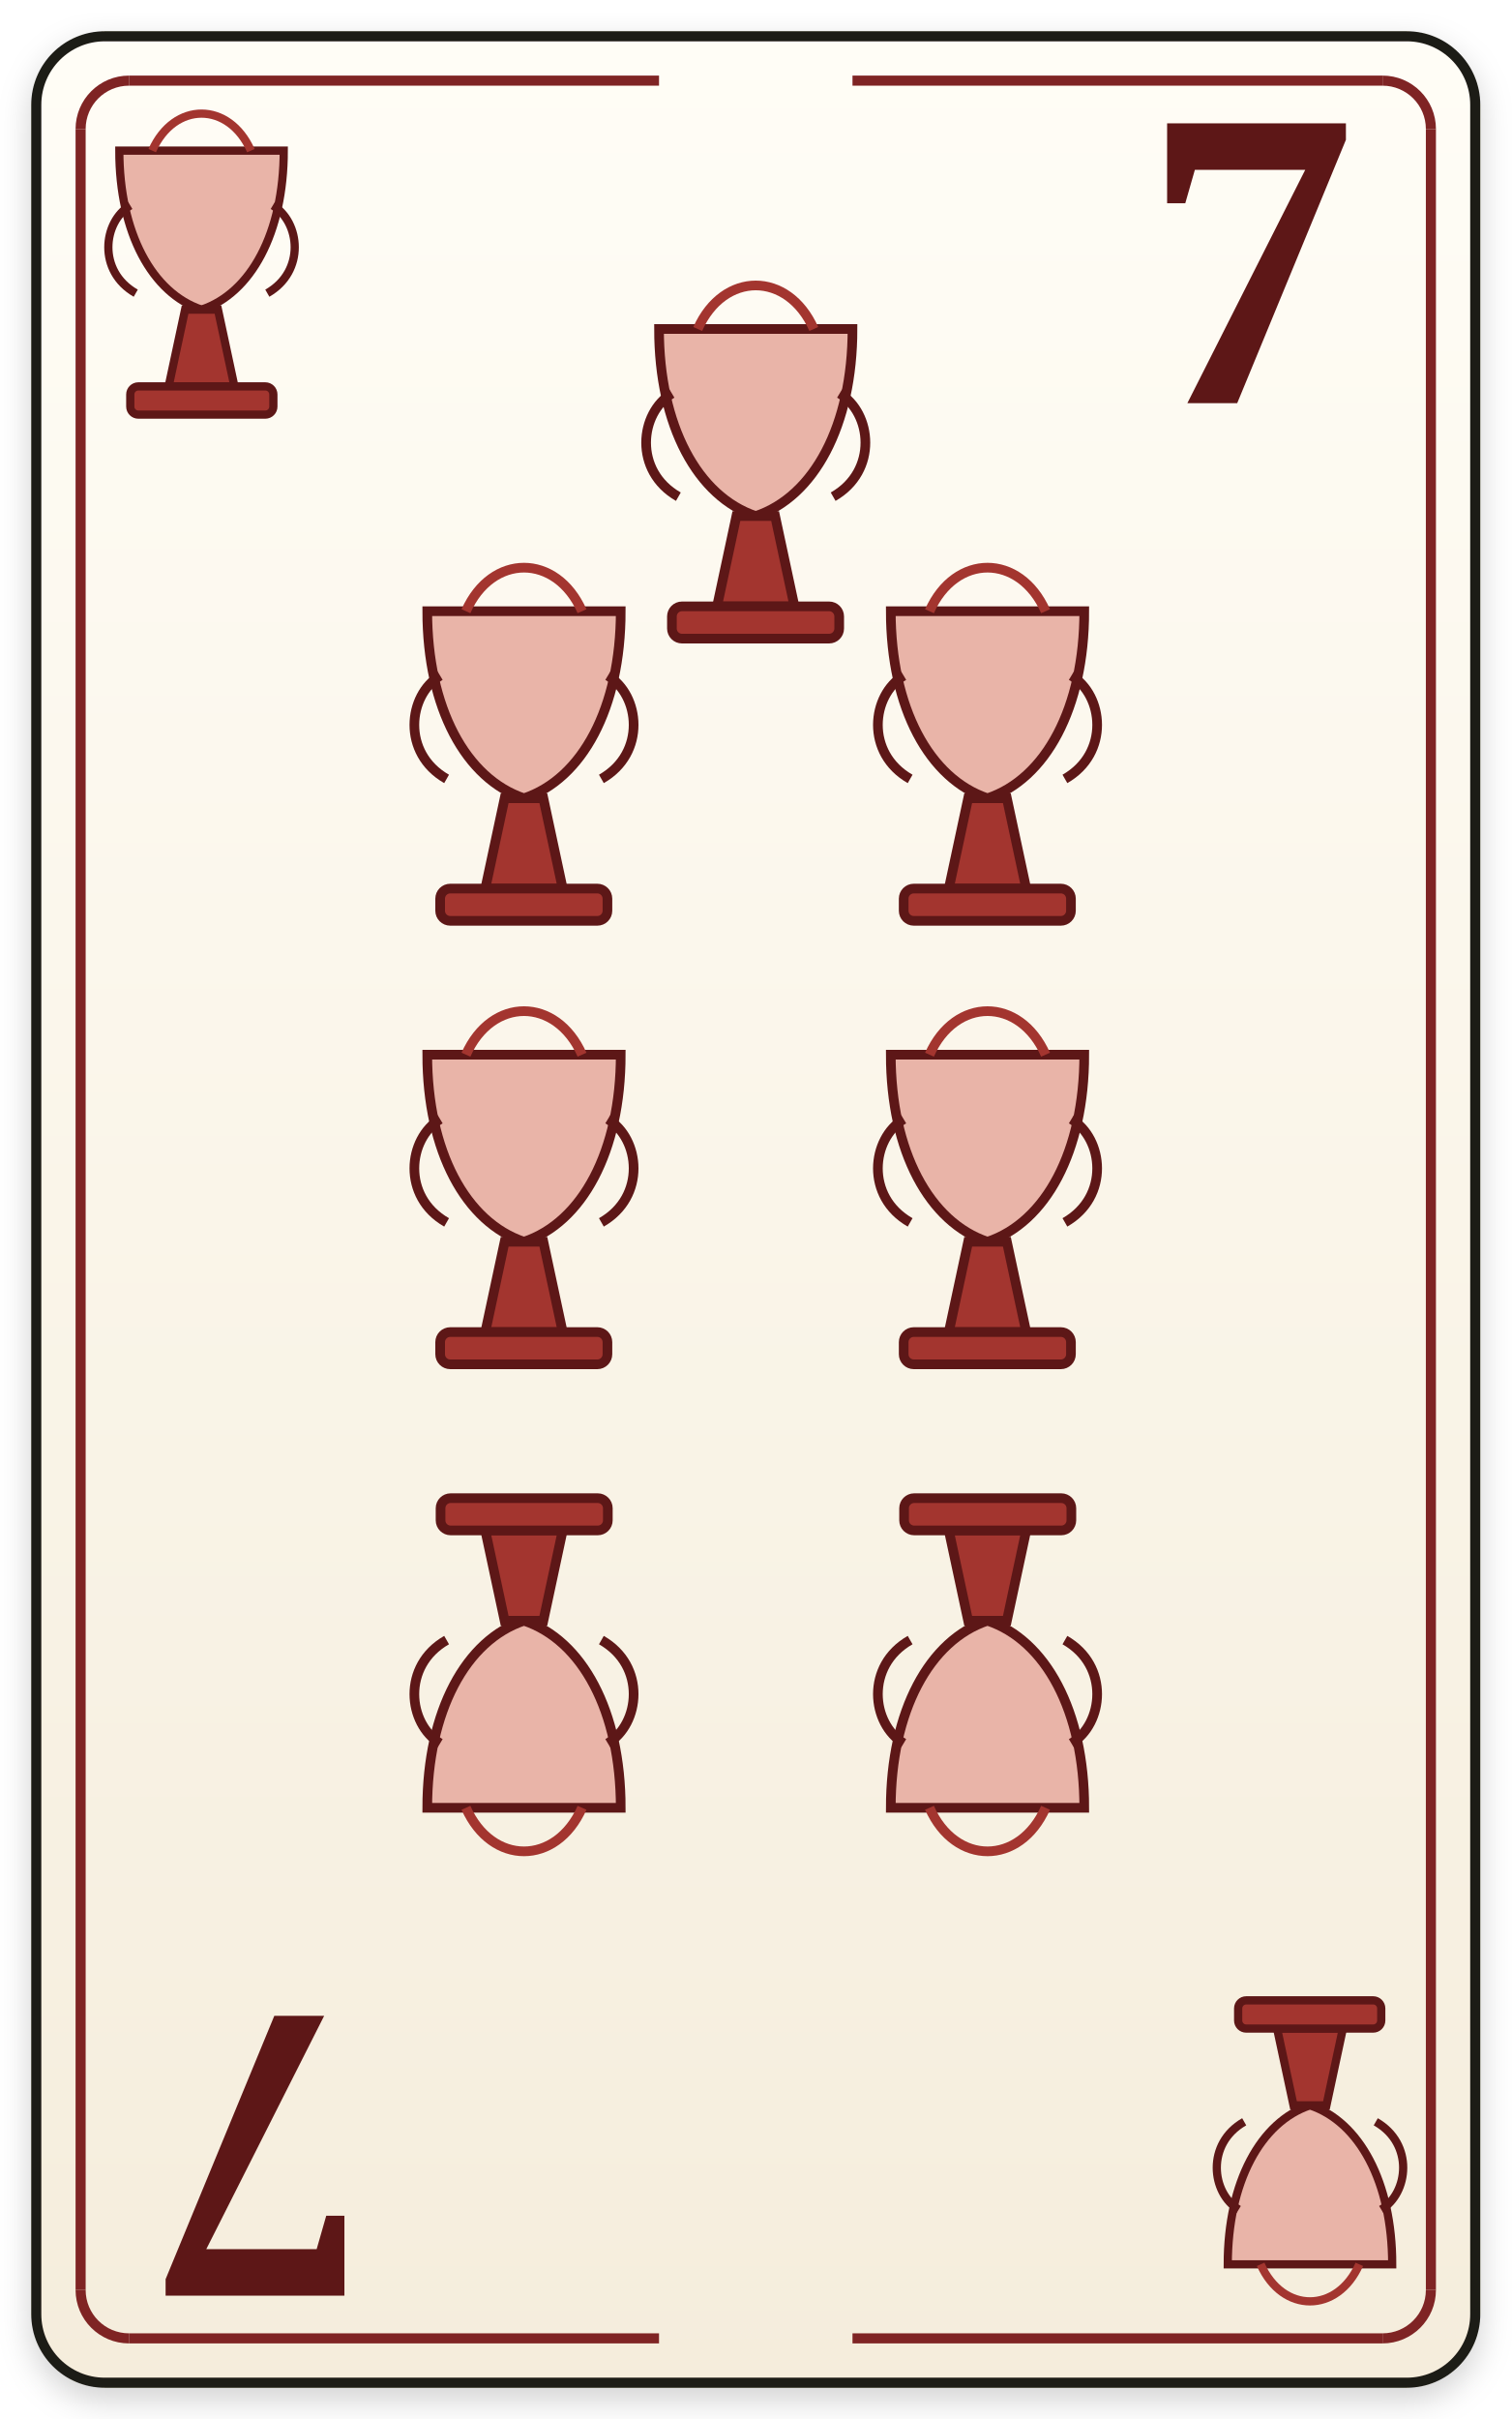
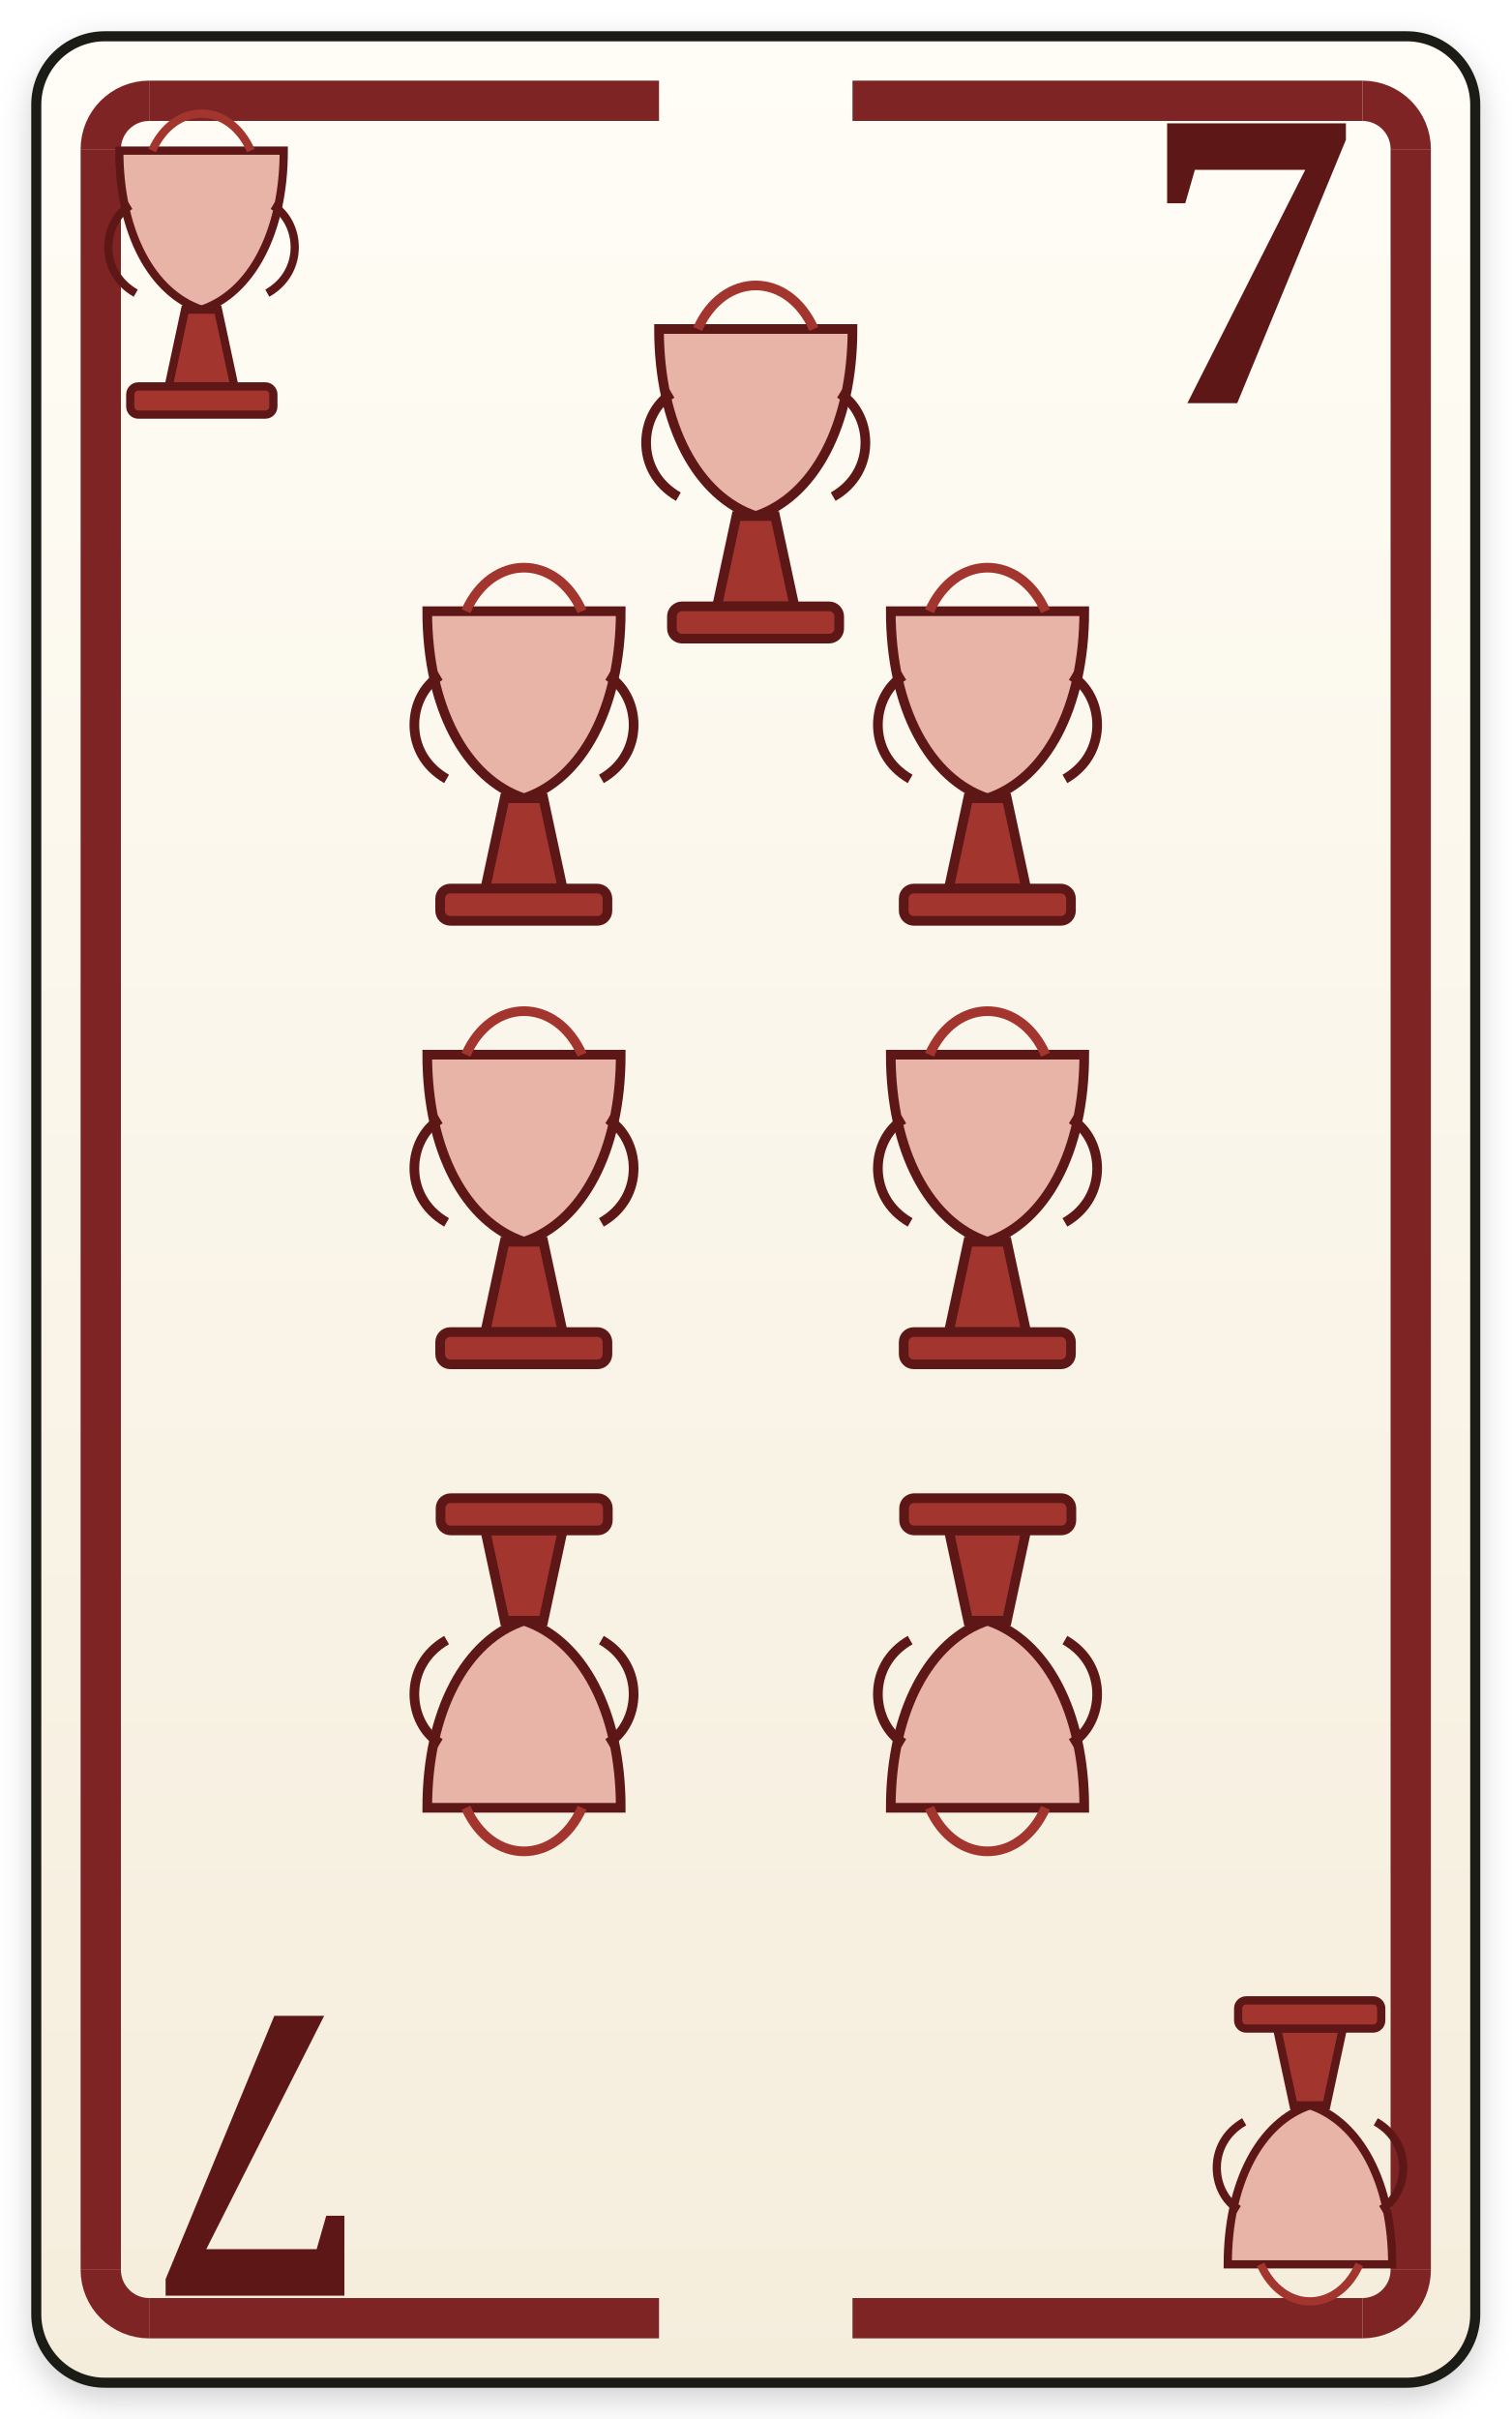
<svg xmlns="http://www.w3.org/2000/svg" width="750" height="1200" viewBox="0 0 750 1200" role="img" aria-labelledby="title desc">
  <defs>
    <linearGradient id="paperGradient" x1="0" y1="0" x2="0" y2="1">
      <stop offset="0%" stop-color="#fffdf6" />
      <stop offset="100%" stop-color="#f5eddc" />
    </linearGradient>
    <filter id="shadow" x="-20%" y="-20%" width="140%" height="140%">
      <feDropShadow dx="0" dy="6" stdDeviation="8" flood-color="#000000" flood-opacity="0.18" />
    </filter>
  </defs>
  <rect x="18" y="18" width="714" height="1164" rx="34" fill="url(#paperGradient)" stroke="#1f1b16" stroke-width="5" filter="url(#shadow)" />
-   <path d="M 40 64 V 1136" fill="none" stroke="#7f2424" stroke-width="5" />
-   <path d="M 710 64 V 1136" fill="none" stroke="#7f2424" stroke-width="5" />
-   <path d="M 40 64 A 24 24 0 0 1 64 40" fill="none" stroke="#7f2424" stroke-width="5" />
-   <path d="M 686 40 A 24 24 0 0 1 710 64" fill="none" stroke="#7f2424" stroke-width="5" />
-   <path d="M 40 1136 A 24 24 0 0 0 64 1160" fill="none" stroke="#7f2424" stroke-width="5" />
-   <path d="M 686 1160 A 24 24 0 0 0 710 1136" fill="none" stroke="#7f2424" stroke-width="5" />
-   <path d="M 64 40 H 327" fill="none" stroke="#7f2424" stroke-width="5" />
-   <path d="M 423 40 H 686" fill="none" stroke="#7f2424" stroke-width="5" />
-   <path d="M 64 1160 H 327" fill="none" stroke="#7f2424" stroke-width="5" />
-   <path d="M 423 1160 H 686" fill="none" stroke="#7f2424" stroke-width="5" />
+   <path d="M 50 74 V 1126" fill="none" stroke="#7f2424" stroke-width="20" />
+   <path d="M 700 74 V 1126" fill="none" stroke="#7f2424" stroke-width="20" />
+   <path d="M 50 74 A 24 24 0 0 1 74 50" fill="none" stroke="#7f2424" stroke-width="20" />
+   <path d="M 676 50 A 24 24 0 0 1 700 74" fill="none" stroke="#7f2424" stroke-width="20" />
+   <path d="M 50 1126 A 24 24 0 0 0 74 1150" fill="none" stroke="#7f2424" stroke-width="20" />
+   <path d="M 676 1150 A 24 24 0 0 0 700 1126" fill="none" stroke="#7f2424" stroke-width="20" />
+   <path d="M 74 50 H 327" fill="none" stroke="#7f2424" stroke-width="20" />
+   <path d="M 423 50 H 676" fill="none" stroke="#7f2424" stroke-width="20" />
+   <path d="M 74 1150 H 327" fill="none" stroke="#7f2424" stroke-width="20" />
+   <path d="M 423 1150 H 676" fill="none" stroke="#7f2424" stroke-width="20" />
  <g transform="translate(100 140) rotate(0)">
    <path d="M -40.8 -65.28 C -40.8 -24.48, -24.48 5.44, 0 13.6 C 24.48 5.44, 40.8 -24.48, 40.8 -65.28 Z" fill="#e9b4a8" stroke="#5d1717" stroke-width="4.08" />
    <path d="M -24.48 -65.28 C -13.6 -89.76, 13.6 -89.76, 24.48 -65.28" fill="none" stroke="#a3352f" stroke-width="4.08" />
    <path d="M -8.16 13.6 L -16.32 51.68 L 16.32 51.68 L 8.16 13.6 Z" fill="#a3352f" stroke="#5d1717" stroke-width="4.08" />
    <rect x="-35.36" y="51.68" width="71" height="14" rx="4" fill="#a3352f" stroke="#5d1717" stroke-width="4.08" />
    <path d="M -35.36 -38.08 C -48.96 -29.92, -51.68 -5.44, -32.64 5.44" fill="none" stroke="#5d1717" stroke-width="4.08" />
    <path d="M 35.36 -38.08 C 48.96 -29.92, 51.68 -5.44, 32.64 5.44" fill="none" stroke="#5d1717" stroke-width="4.08" />
  </g>
  <g transform="translate(750 1198) rotate(180)">
    <g transform="translate(100 140) rotate(0)">
      <path d="M -40.8 -65.28 C -40.8 -24.48, -24.48 5.44, 0 13.6 C 24.48 5.44, 40.8 -24.48, 40.8 -65.28 Z" fill="#e9b4a8" stroke="#5d1717" stroke-width="4.08" />
      <path d="M -24.48 -65.28 C -13.6 -89.76, 13.6 -89.76, 24.48 -65.28" fill="none" stroke="#a3352f" stroke-width="4.08" />
      <path d="M -8.16 13.6 L -16.32 51.68 L 16.32 51.68 L 8.16 13.6 Z" fill="#a3352f" stroke="#5d1717" stroke-width="4.08" />
      <rect x="-35.36" y="51.68" width="71" height="14" rx="4" fill="#a3352f" stroke="#5d1717" stroke-width="4.08" />
      <path d="M -35.36 -38.08 C -48.96 -29.92, -51.68 -5.44, -32.64 5.44" fill="none" stroke="#5d1717" stroke-width="4.08" />
      <path d="M 35.36 -38.08 C 48.96 -29.92, 51.68 -5.44, 32.64 5.44" fill="none" stroke="#5d1717" stroke-width="4.08" />
    </g>
  </g>
  <text x="620" y="200" text-anchor="middle" font-size="212" font-family="Georgia, Times New Roman, serif" font-weight="700" fill="#5d1717">7</text>
  <g transform="translate(130 1000) rotate(180)">
    <text x="0" y="0" text-anchor="middle" font-size="212" font-family="Georgia, Times New Roman, serif" font-weight="700" fill="#5d1717">7</text>
  </g>
  <g transform="translate(375 240) rotate(0)">
    <path d="M -48 -76.8 C -48 -28.8, -28.8 6.4, 0 16 C 28.8 6.4, 48 -28.8, 48 -76.8 Z" fill="#e9b4a8" stroke="#5d1717" stroke-width="4.8" />
    <path d="M -28.8 -76.8 C -16 -105.6, 16 -105.6, 28.8 -76.8" fill="none" stroke="#a3352f" stroke-width="4.8" />
    <path d="M -9.6 16 L -19.2 60.8 L 19.2 60.8 L 9.6 16 Z" fill="#a3352f" stroke="#5d1717" stroke-width="4.8" />
    <rect x="-41.6" y="60.8" width="83" height="16" rx="5" fill="#a3352f" stroke="#5d1717" stroke-width="4.8" />
    <path d="M -41.6 -44.8 C -57.6 -35.2, -60.8 -6.4, -38.4 6.4" fill="none" stroke="#5d1717" stroke-width="4.8" />
    <path d="M 41.6 -44.8 C 57.6 -35.2, 60.8 -6.4, 38.4 6.4" fill="none" stroke="#5d1717" stroke-width="4.8" />
  </g>
  <g transform="translate(260 380) rotate(0)">
    <path d="M -48 -76.8 C -48 -28.8, -28.8 6.4, 0 16 C 28.8 6.4, 48 -28.8, 48 -76.8 Z" fill="#e9b4a8" stroke="#5d1717" stroke-width="4.8" />
    <path d="M -28.8 -76.8 C -16 -105.6, 16 -105.6, 28.8 -76.8" fill="none" stroke="#a3352f" stroke-width="4.8" />
    <path d="M -9.6 16 L -19.2 60.8 L 19.2 60.8 L 9.6 16 Z" fill="#a3352f" stroke="#5d1717" stroke-width="4.8" />
    <rect x="-41.6" y="60.8" width="83" height="16" rx="5" fill="#a3352f" stroke="#5d1717" stroke-width="4.8" />
    <path d="M -41.6 -44.8 C -57.6 -35.2, -60.8 -6.4, -38.4 6.4" fill="none" stroke="#5d1717" stroke-width="4.8" />
    <path d="M 41.6 -44.8 C 57.6 -35.2, 60.8 -6.4, 38.4 6.4" fill="none" stroke="#5d1717" stroke-width="4.8" />
  </g>
  <g transform="translate(490 380) rotate(0)">
    <path d="M -48 -76.8 C -48 -28.8, -28.8 6.4, 0 16 C 28.8 6.4, 48 -28.8, 48 -76.8 Z" fill="#e9b4a8" stroke="#5d1717" stroke-width="4.8" />
    <path d="M -28.8 -76.8 C -16 -105.6, 16 -105.6, 28.8 -76.8" fill="none" stroke="#a3352f" stroke-width="4.8" />
    <path d="M -9.6 16 L -19.2 60.8 L 19.2 60.8 L 9.6 16 Z" fill="#a3352f" stroke="#5d1717" stroke-width="4.8" />
    <rect x="-41.6" y="60.8" width="83" height="16" rx="5" fill="#a3352f" stroke="#5d1717" stroke-width="4.8" />
    <path d="M -41.6 -44.8 C -57.6 -35.2, -60.8 -6.4, -38.4 6.4" fill="none" stroke="#5d1717" stroke-width="4.8" />
    <path d="M 41.6 -44.8 C 57.6 -35.2, 60.8 -6.4, 38.4 6.4" fill="none" stroke="#5d1717" stroke-width="4.8" />
  </g>
  <g transform="translate(260 600) rotate(0)">
    <path d="M -48 -76.8 C -48 -28.8, -28.8 6.4, 0 16 C 28.8 6.4, 48 -28.8, 48 -76.8 Z" fill="#e9b4a8" stroke="#5d1717" stroke-width="4.8" />
    <path d="M -28.8 -76.8 C -16 -105.6, 16 -105.6, 28.8 -76.8" fill="none" stroke="#a3352f" stroke-width="4.8" />
    <path d="M -9.6 16 L -19.2 60.8 L 19.2 60.8 L 9.6 16 Z" fill="#a3352f" stroke="#5d1717" stroke-width="4.8" />
    <rect x="-41.6" y="60.8" width="83" height="16" rx="5" fill="#a3352f" stroke="#5d1717" stroke-width="4.8" />
    <path d="M -41.6 -44.8 C -57.6 -35.2, -60.8 -6.4, -38.4 6.4" fill="none" stroke="#5d1717" stroke-width="4.8" />
    <path d="M 41.6 -44.8 C 57.6 -35.2, 60.8 -6.4, 38.4 6.4" fill="none" stroke="#5d1717" stroke-width="4.8" />
  </g>
  <g transform="translate(490 600) rotate(0)">
    <path d="M -48 -76.8 C -48 -28.8, -28.8 6.4, 0 16 C 28.8 6.4, 48 -28.8, 48 -76.8 Z" fill="#e9b4a8" stroke="#5d1717" stroke-width="4.8" />
    <path d="M -28.8 -76.8 C -16 -105.6, 16 -105.6, 28.8 -76.8" fill="none" stroke="#a3352f" stroke-width="4.8" />
    <path d="M -9.6 16 L -19.2 60.8 L 19.2 60.8 L 9.6 16 Z" fill="#a3352f" stroke="#5d1717" stroke-width="4.8" />
    <rect x="-41.6" y="60.8" width="83" height="16" rx="5" fill="#a3352f" stroke="#5d1717" stroke-width="4.8" />
    <path d="M -41.6 -44.8 C -57.6 -35.2, -60.8 -6.4, -38.4 6.4" fill="none" stroke="#5d1717" stroke-width="4.8" />
    <path d="M 41.6 -44.8 C 57.6 -35.2, 60.8 -6.4, 38.4 6.4" fill="none" stroke="#5d1717" stroke-width="4.8" />
  </g>
  <g transform="translate(260 820) rotate(180)">
    <path d="M -48 -76.8 C -48 -28.8, -28.8 6.4, 0 16 C 28.8 6.4, 48 -28.8, 48 -76.8 Z" fill="#e9b4a8" stroke="#5d1717" stroke-width="4.8" />
    <path d="M -28.8 -76.8 C -16 -105.6, 16 -105.6, 28.8 -76.8" fill="none" stroke="#a3352f" stroke-width="4.8" />
    <path d="M -9.6 16 L -19.2 60.8 L 19.2 60.8 L 9.6 16 Z" fill="#a3352f" stroke="#5d1717" stroke-width="4.8" />
    <rect x="-41.6" y="60.8" width="83" height="16" rx="5" fill="#a3352f" stroke="#5d1717" stroke-width="4.8" />
    <path d="M -41.6 -44.8 C -57.6 -35.2, -60.8 -6.4, -38.4 6.4" fill="none" stroke="#5d1717" stroke-width="4.8" />
    <path d="M 41.6 -44.8 C 57.6 -35.2, 60.8 -6.4, 38.4 6.4" fill="none" stroke="#5d1717" stroke-width="4.8" />
  </g>
  <g transform="translate(490 820) rotate(180)">
    <path d="M -48 -76.8 C -48 -28.8, -28.8 6.4, 0 16 C 28.8 6.4, 48 -28.8, 48 -76.8 Z" fill="#e9b4a8" stroke="#5d1717" stroke-width="4.8" />
    <path d="M -28.8 -76.8 C -16 -105.6, 16 -105.6, 28.8 -76.8" fill="none" stroke="#a3352f" stroke-width="4.8" />
    <path d="M -9.6 16 L -19.2 60.8 L 19.2 60.8 L 9.6 16 Z" fill="#a3352f" stroke="#5d1717" stroke-width="4.8" />
    <rect x="-41.6" y="60.8" width="83" height="16" rx="5" fill="#a3352f" stroke="#5d1717" stroke-width="4.8" />
    <path d="M -41.6 -44.8 C -57.6 -35.2, -60.8 -6.4, -38.4 6.4" fill="none" stroke="#5d1717" stroke-width="4.8" />
    <path d="M 41.6 -44.8 C 57.6 -35.2, 60.8 -6.4, 38.4 6.4" fill="none" stroke="#5d1717" stroke-width="4.8" />
  </g>
</svg>
